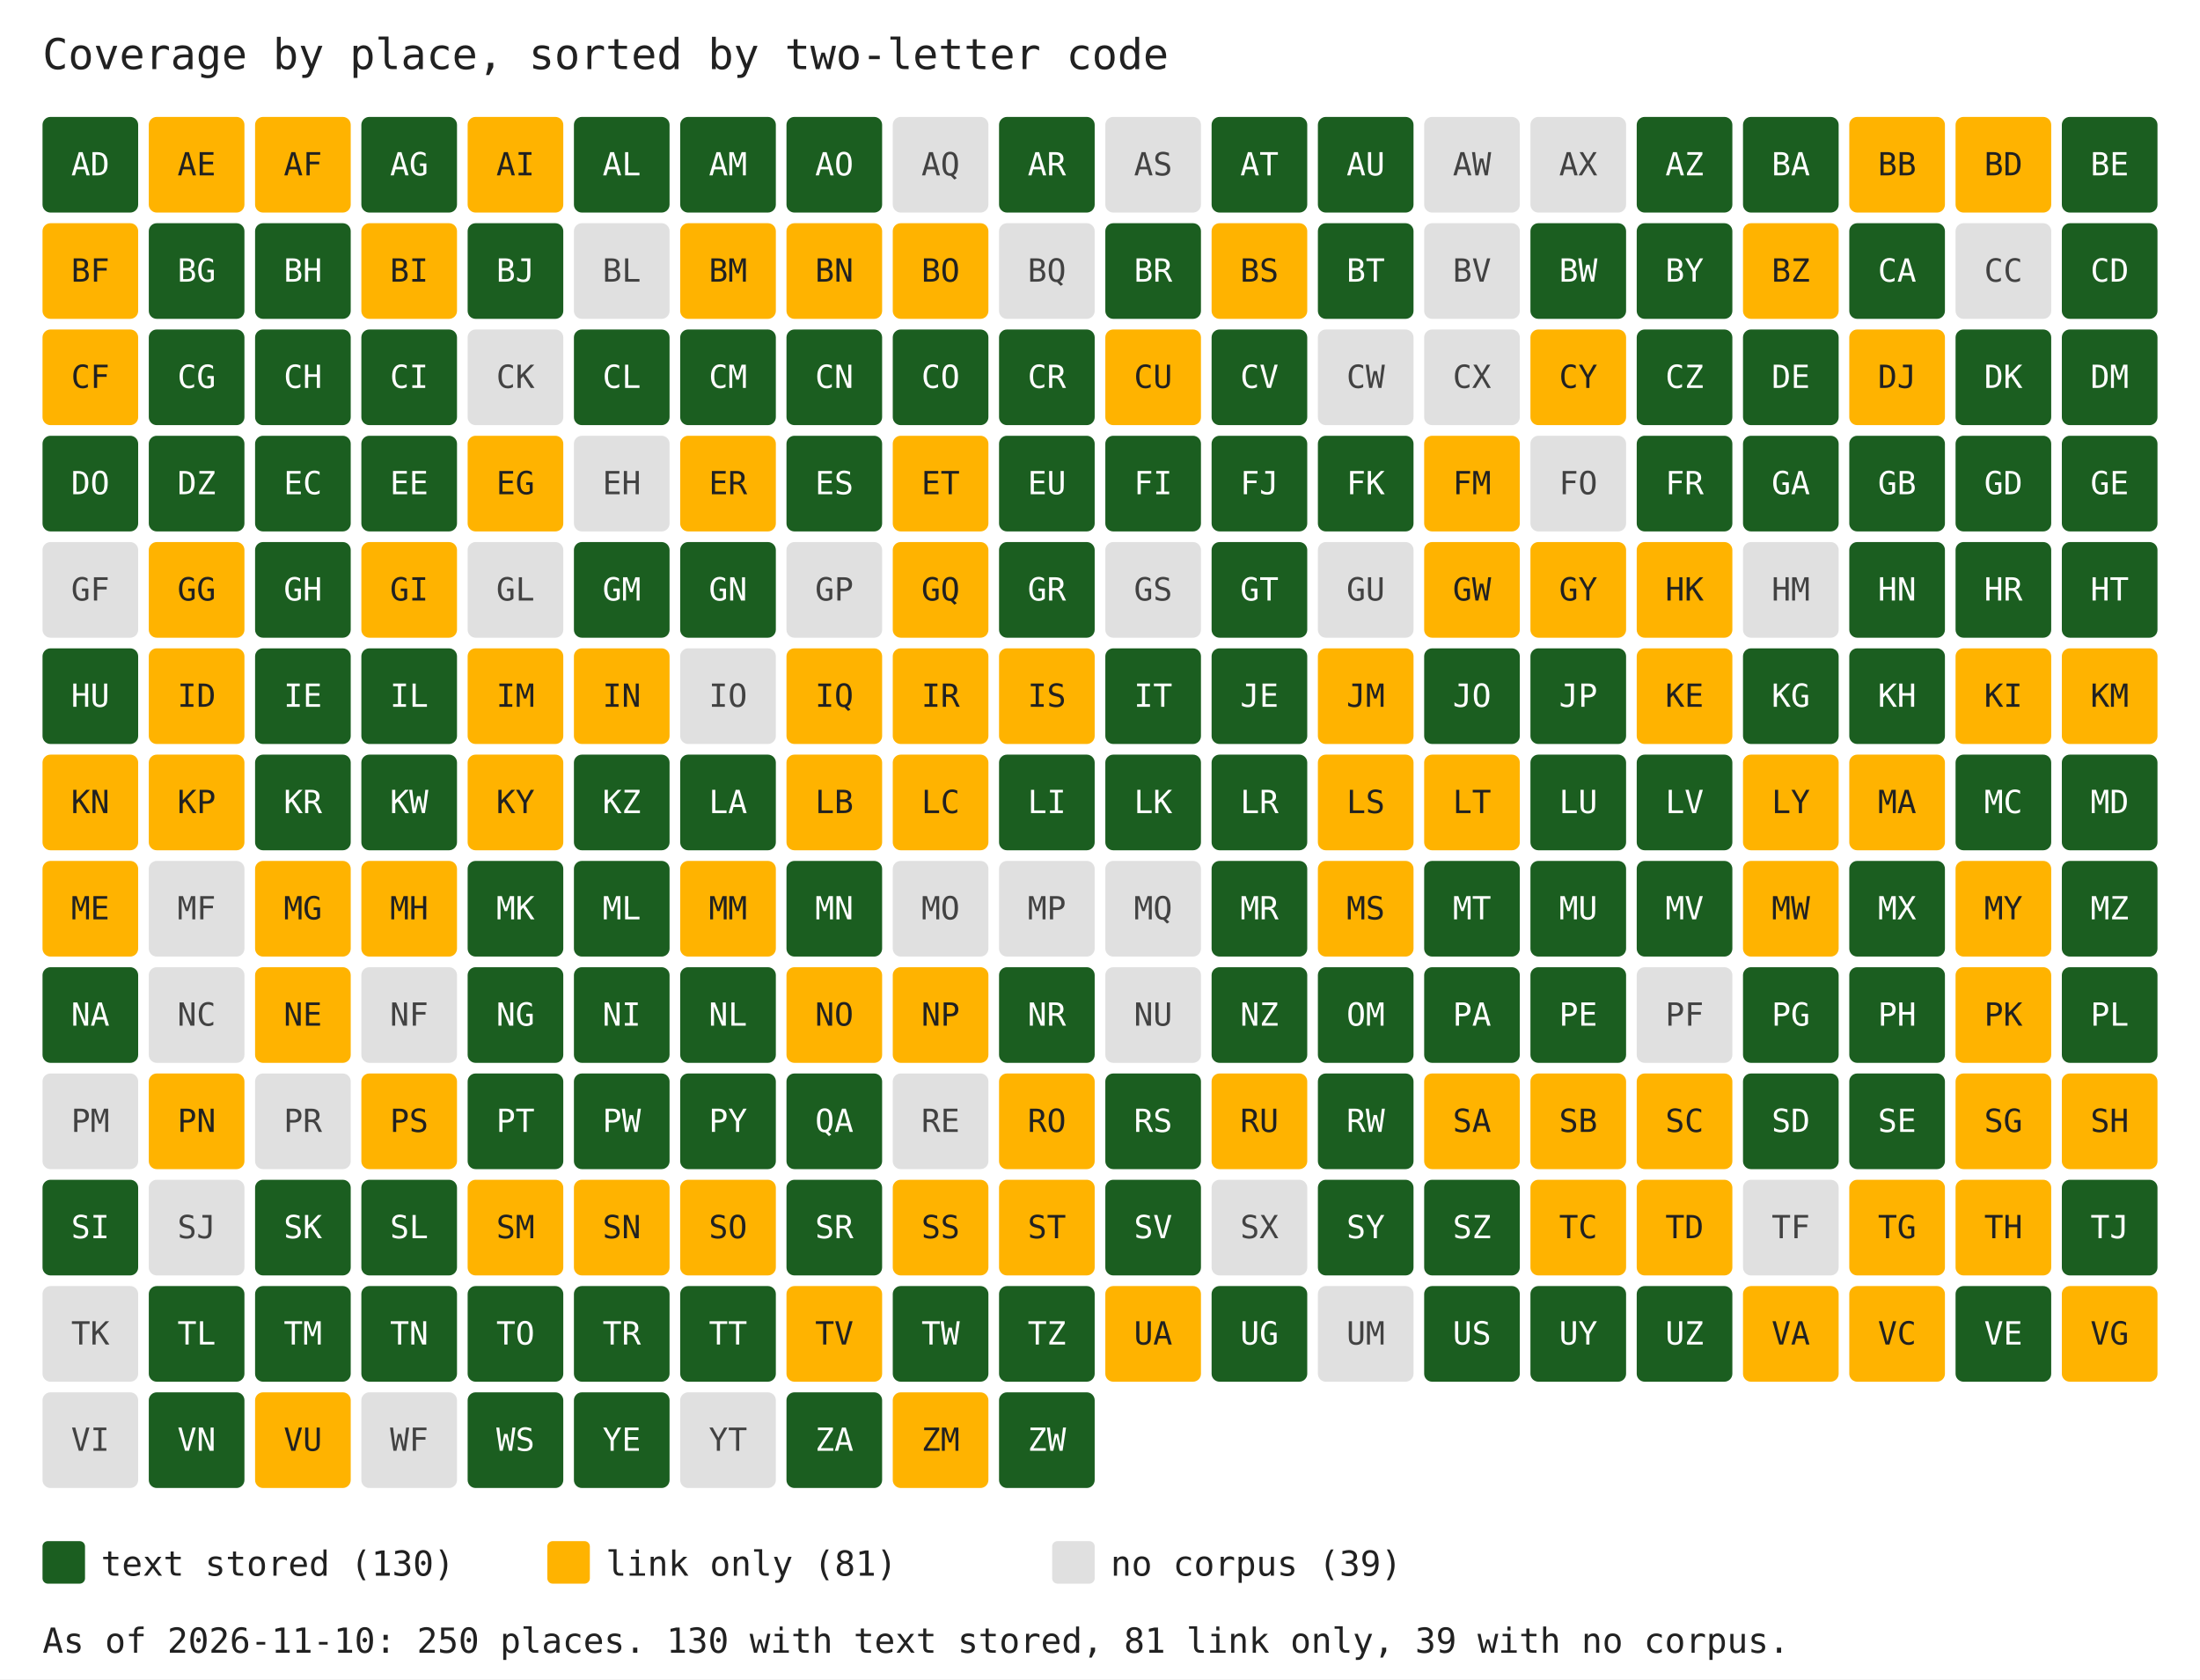
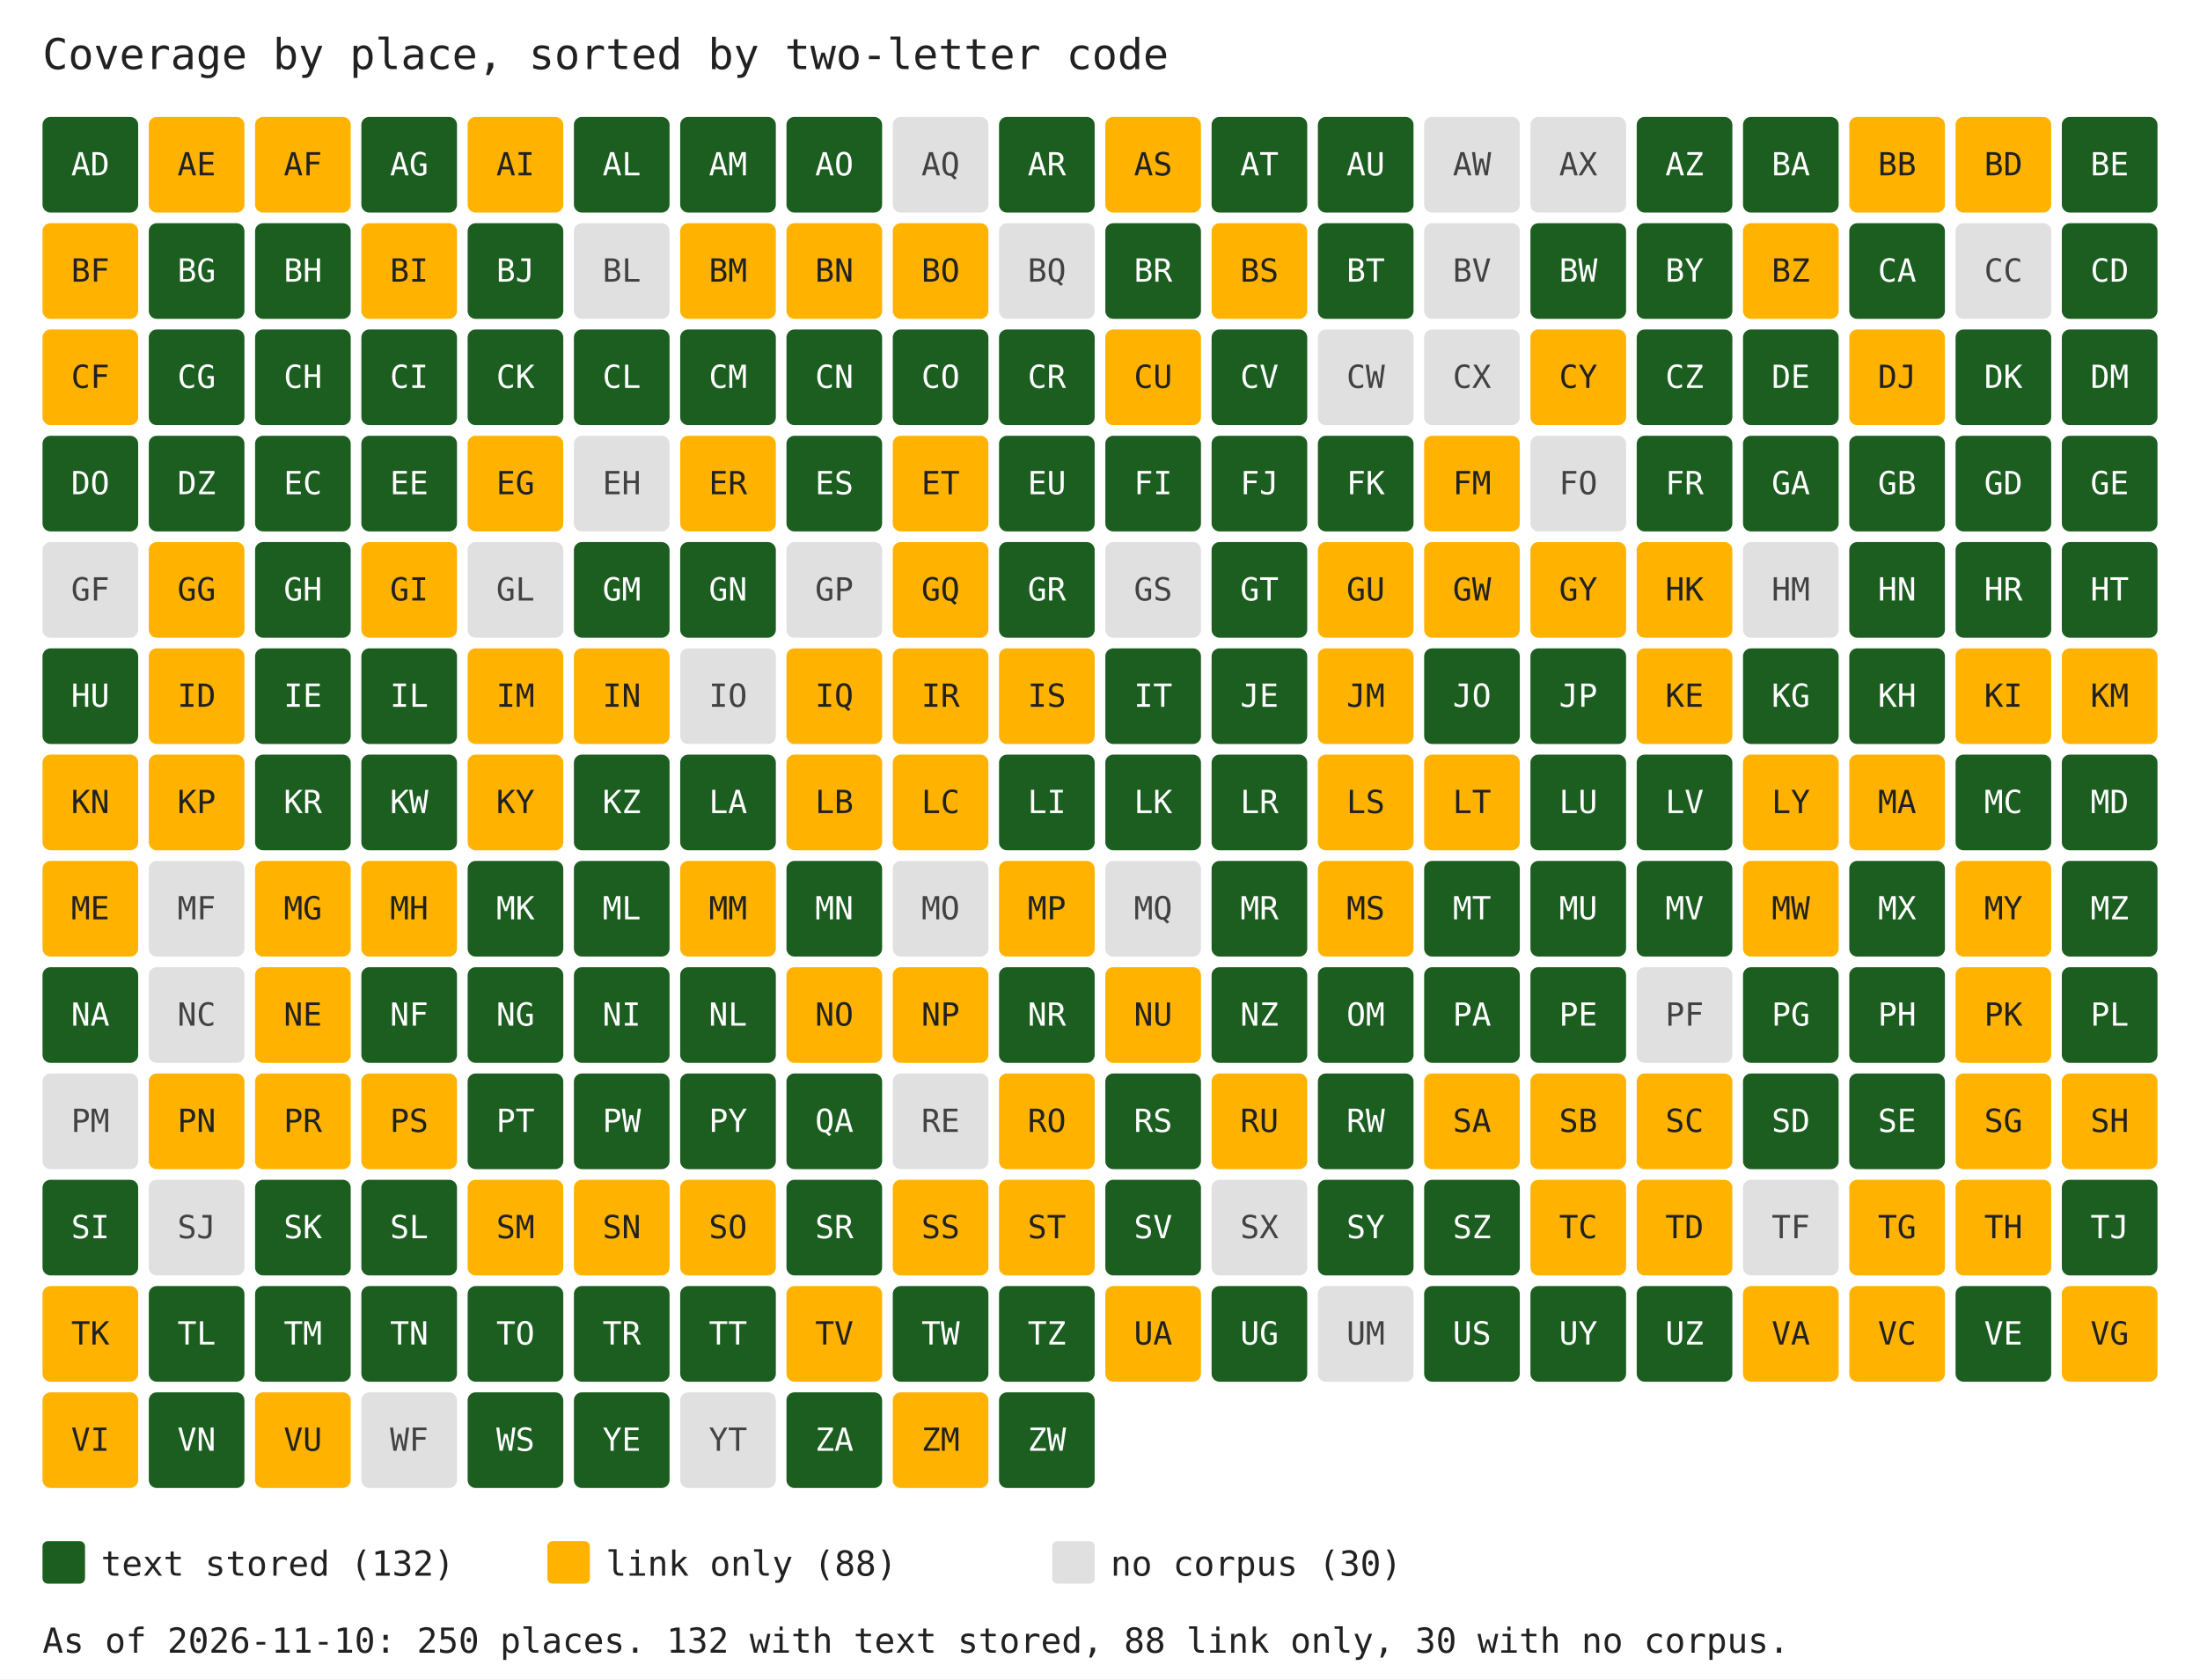
<svg xmlns="http://www.w3.org/2000/svg" width="828" height="632" viewBox="0 0 828 632" role="img" aria-labelledby="t d" font-family="monospace">
  <rect width="828" height="632" fill="#ffffff" />
  <text x="16" y="26" font-size="16" fill="#212121">Coverage by place, sorted by two-letter code</text>
  <rect x="16" y="44" width="36" height="36" rx="3" fill="#1b5e20" />
  <text x="34" y="66" font-size="12" text-anchor="middle" fill="#ffffff">AD</text>
  <rect x="56" y="44" width="36" height="36" rx="3" fill="#ffb300" />
  <text x="74" y="66" font-size="12" text-anchor="middle" fill="#212121">AE</text>
  <rect x="96" y="44" width="36" height="36" rx="3" fill="#ffb300" />
  <text x="114" y="66" font-size="12" text-anchor="middle" fill="#212121">AF</text>
  <rect x="136" y="44" width="36" height="36" rx="3" fill="#1b5e20" />
  <text x="154" y="66" font-size="12" text-anchor="middle" fill="#ffffff">AG</text>
  <rect x="176" y="44" width="36" height="36" rx="3" fill="#ffb300" />
  <text x="194" y="66" font-size="12" text-anchor="middle" fill="#212121">AI</text>
  <rect x="216" y="44" width="36" height="36" rx="3" fill="#1b5e20" />
  <text x="234" y="66" font-size="12" text-anchor="middle" fill="#ffffff">AL</text>
  <rect x="256" y="44" width="36" height="36" rx="3" fill="#1b5e20" />
  <text x="274" y="66" font-size="12" text-anchor="middle" fill="#ffffff">AM</text>
  <rect x="296" y="44" width="36" height="36" rx="3" fill="#1b5e20" />
  <text x="314" y="66" font-size="12" text-anchor="middle" fill="#ffffff">AO</text>
  <rect x="336" y="44" width="36" height="36" rx="3" fill="#e0e0e0" />
  <text x="354" y="66" font-size="12" text-anchor="middle" fill="#424242">AQ</text>
  <rect x="376" y="44" width="36" height="36" rx="3" fill="#1b5e20" />
  <text x="394" y="66" font-size="12" text-anchor="middle" fill="#ffffff">AR</text>
-   <rect x="416" y="44" width="36" height="36" rx="3" fill="#e0e0e0" />
-   <text x="434" y="66" font-size="12" text-anchor="middle" fill="#424242">AS</text>
+   <rect x="416" y="44" width="36" height="36" rx="3" fill="#ffb300" />
+   <text x="434" y="66" font-size="12" text-anchor="middle" fill="#212121">AS</text>
  <rect x="456" y="44" width="36" height="36" rx="3" fill="#1b5e20" />
  <text x="474" y="66" font-size="12" text-anchor="middle" fill="#ffffff">AT</text>
  <rect x="496" y="44" width="36" height="36" rx="3" fill="#1b5e20" />
  <text x="514" y="66" font-size="12" text-anchor="middle" fill="#ffffff">AU</text>
  <rect x="536" y="44" width="36" height="36" rx="3" fill="#e0e0e0" />
  <text x="554" y="66" font-size="12" text-anchor="middle" fill="#424242">AW</text>
  <rect x="576" y="44" width="36" height="36" rx="3" fill="#e0e0e0" />
  <text x="594" y="66" font-size="12" text-anchor="middle" fill="#424242">AX</text>
  <rect x="616" y="44" width="36" height="36" rx="3" fill="#1b5e20" />
  <text x="634" y="66" font-size="12" text-anchor="middle" fill="#ffffff">AZ</text>
  <rect x="656" y="44" width="36" height="36" rx="3" fill="#1b5e20" />
  <text x="674" y="66" font-size="12" text-anchor="middle" fill="#ffffff">BA</text>
  <rect x="696" y="44" width="36" height="36" rx="3" fill="#ffb300" />
  <text x="714" y="66" font-size="12" text-anchor="middle" fill="#212121">BB</text>
  <rect x="736" y="44" width="36" height="36" rx="3" fill="#ffb300" />
  <text x="754" y="66" font-size="12" text-anchor="middle" fill="#212121">BD</text>
  <rect x="776" y="44" width="36" height="36" rx="3" fill="#1b5e20" />
  <text x="794" y="66" font-size="12" text-anchor="middle" fill="#ffffff">BE</text>
  <rect x="16" y="84" width="36" height="36" rx="3" fill="#ffb300" />
  <text x="34" y="106" font-size="12" text-anchor="middle" fill="#212121">BF</text>
  <rect x="56" y="84" width="36" height="36" rx="3" fill="#1b5e20" />
  <text x="74" y="106" font-size="12" text-anchor="middle" fill="#ffffff">BG</text>
  <rect x="96" y="84" width="36" height="36" rx="3" fill="#1b5e20" />
  <text x="114" y="106" font-size="12" text-anchor="middle" fill="#ffffff">BH</text>
  <rect x="136" y="84" width="36" height="36" rx="3" fill="#ffb300" />
  <text x="154" y="106" font-size="12" text-anchor="middle" fill="#212121">BI</text>
  <rect x="176" y="84" width="36" height="36" rx="3" fill="#1b5e20" />
  <text x="194" y="106" font-size="12" text-anchor="middle" fill="#ffffff">BJ</text>
  <rect x="216" y="84" width="36" height="36" rx="3" fill="#e0e0e0" />
  <text x="234" y="106" font-size="12" text-anchor="middle" fill="#424242">BL</text>
  <rect x="256" y="84" width="36" height="36" rx="3" fill="#ffb300" />
  <text x="274" y="106" font-size="12" text-anchor="middle" fill="#212121">BM</text>
  <rect x="296" y="84" width="36" height="36" rx="3" fill="#ffb300" />
  <text x="314" y="106" font-size="12" text-anchor="middle" fill="#212121">BN</text>
  <rect x="336" y="84" width="36" height="36" rx="3" fill="#ffb300" />
  <text x="354" y="106" font-size="12" text-anchor="middle" fill="#212121">BO</text>
  <rect x="376" y="84" width="36" height="36" rx="3" fill="#e0e0e0" />
  <text x="394" y="106" font-size="12" text-anchor="middle" fill="#424242">BQ</text>
  <rect x="416" y="84" width="36" height="36" rx="3" fill="#1b5e20" />
  <text x="434" y="106" font-size="12" text-anchor="middle" fill="#ffffff">BR</text>
  <rect x="456" y="84" width="36" height="36" rx="3" fill="#ffb300" />
  <text x="474" y="106" font-size="12" text-anchor="middle" fill="#212121">BS</text>
  <rect x="496" y="84" width="36" height="36" rx="3" fill="#1b5e20" />
  <text x="514" y="106" font-size="12" text-anchor="middle" fill="#ffffff">BT</text>
  <rect x="536" y="84" width="36" height="36" rx="3" fill="#e0e0e0" />
  <text x="554" y="106" font-size="12" text-anchor="middle" fill="#424242">BV</text>
  <rect x="576" y="84" width="36" height="36" rx="3" fill="#1b5e20" />
  <text x="594" y="106" font-size="12" text-anchor="middle" fill="#ffffff">BW</text>
  <rect x="616" y="84" width="36" height="36" rx="3" fill="#1b5e20" />
  <text x="634" y="106" font-size="12" text-anchor="middle" fill="#ffffff">BY</text>
  <rect x="656" y="84" width="36" height="36" rx="3" fill="#ffb300" />
  <text x="674" y="106" font-size="12" text-anchor="middle" fill="#212121">BZ</text>
  <rect x="696" y="84" width="36" height="36" rx="3" fill="#1b5e20" />
  <text x="714" y="106" font-size="12" text-anchor="middle" fill="#ffffff">CA</text>
  <rect x="736" y="84" width="36" height="36" rx="3" fill="#e0e0e0" />
  <text x="754" y="106" font-size="12" text-anchor="middle" fill="#424242">CC</text>
  <rect x="776" y="84" width="36" height="36" rx="3" fill="#1b5e20" />
  <text x="794" y="106" font-size="12" text-anchor="middle" fill="#ffffff">CD</text>
  <rect x="16" y="124" width="36" height="36" rx="3" fill="#ffb300" />
  <text x="34" y="146" font-size="12" text-anchor="middle" fill="#212121">CF</text>
  <rect x="56" y="124" width="36" height="36" rx="3" fill="#1b5e20" />
  <text x="74" y="146" font-size="12" text-anchor="middle" fill="#ffffff">CG</text>
  <rect x="96" y="124" width="36" height="36" rx="3" fill="#1b5e20" />
  <text x="114" y="146" font-size="12" text-anchor="middle" fill="#ffffff">CH</text>
  <rect x="136" y="124" width="36" height="36" rx="3" fill="#1b5e20" />
  <text x="154" y="146" font-size="12" text-anchor="middle" fill="#ffffff">CI</text>
-   <rect x="176" y="124" width="36" height="36" rx="3" fill="#e0e0e0" />
-   <text x="194" y="146" font-size="12" text-anchor="middle" fill="#424242">CK</text>
+   <rect x="176" y="124" width="36" height="36" rx="3" fill="#1b5e20" />
+   <text x="194" y="146" font-size="12" text-anchor="middle" fill="#ffffff">CK</text>
  <rect x="216" y="124" width="36" height="36" rx="3" fill="#1b5e20" />
  <text x="234" y="146" font-size="12" text-anchor="middle" fill="#ffffff">CL</text>
  <rect x="256" y="124" width="36" height="36" rx="3" fill="#1b5e20" />
  <text x="274" y="146" font-size="12" text-anchor="middle" fill="#ffffff">CM</text>
  <rect x="296" y="124" width="36" height="36" rx="3" fill="#1b5e20" />
  <text x="314" y="146" font-size="12" text-anchor="middle" fill="#ffffff">CN</text>
  <rect x="336" y="124" width="36" height="36" rx="3" fill="#1b5e20" />
  <text x="354" y="146" font-size="12" text-anchor="middle" fill="#ffffff">CO</text>
  <rect x="376" y="124" width="36" height="36" rx="3" fill="#1b5e20" />
  <text x="394" y="146" font-size="12" text-anchor="middle" fill="#ffffff">CR</text>
  <rect x="416" y="124" width="36" height="36" rx="3" fill="#ffb300" />
  <text x="434" y="146" font-size="12" text-anchor="middle" fill="#212121">CU</text>
  <rect x="456" y="124" width="36" height="36" rx="3" fill="#1b5e20" />
  <text x="474" y="146" font-size="12" text-anchor="middle" fill="#ffffff">CV</text>
  <rect x="496" y="124" width="36" height="36" rx="3" fill="#e0e0e0" />
  <text x="514" y="146" font-size="12" text-anchor="middle" fill="#424242">CW</text>
  <rect x="536" y="124" width="36" height="36" rx="3" fill="#e0e0e0" />
  <text x="554" y="146" font-size="12" text-anchor="middle" fill="#424242">CX</text>
  <rect x="576" y="124" width="36" height="36" rx="3" fill="#ffb300" />
  <text x="594" y="146" font-size="12" text-anchor="middle" fill="#212121">CY</text>
  <rect x="616" y="124" width="36" height="36" rx="3" fill="#1b5e20" />
  <text x="634" y="146" font-size="12" text-anchor="middle" fill="#ffffff">CZ</text>
  <rect x="656" y="124" width="36" height="36" rx="3" fill="#1b5e20" />
  <text x="674" y="146" font-size="12" text-anchor="middle" fill="#ffffff">DE</text>
  <rect x="696" y="124" width="36" height="36" rx="3" fill="#ffb300" />
  <text x="714" y="146" font-size="12" text-anchor="middle" fill="#212121">DJ</text>
  <rect x="736" y="124" width="36" height="36" rx="3" fill="#1b5e20" />
  <text x="754" y="146" font-size="12" text-anchor="middle" fill="#ffffff">DK</text>
  <rect x="776" y="124" width="36" height="36" rx="3" fill="#1b5e20" />
  <text x="794" y="146" font-size="12" text-anchor="middle" fill="#ffffff">DM</text>
  <rect x="16" y="164" width="36" height="36" rx="3" fill="#1b5e20" />
  <text x="34" y="186" font-size="12" text-anchor="middle" fill="#ffffff">DO</text>
  <rect x="56" y="164" width="36" height="36" rx="3" fill="#1b5e20" />
  <text x="74" y="186" font-size="12" text-anchor="middle" fill="#ffffff">DZ</text>
  <rect x="96" y="164" width="36" height="36" rx="3" fill="#1b5e20" />
  <text x="114" y="186" font-size="12" text-anchor="middle" fill="#ffffff">EC</text>
  <rect x="136" y="164" width="36" height="36" rx="3" fill="#1b5e20" />
  <text x="154" y="186" font-size="12" text-anchor="middle" fill="#ffffff">EE</text>
  <rect x="176" y="164" width="36" height="36" rx="3" fill="#ffb300" />
  <text x="194" y="186" font-size="12" text-anchor="middle" fill="#212121">EG</text>
  <rect x="216" y="164" width="36" height="36" rx="3" fill="#e0e0e0" />
  <text x="234" y="186" font-size="12" text-anchor="middle" fill="#424242">EH</text>
  <rect x="256" y="164" width="36" height="36" rx="3" fill="#ffb300" />
  <text x="274" y="186" font-size="12" text-anchor="middle" fill="#212121">ER</text>
  <rect x="296" y="164" width="36" height="36" rx="3" fill="#1b5e20" />
  <text x="314" y="186" font-size="12" text-anchor="middle" fill="#ffffff">ES</text>
  <rect x="336" y="164" width="36" height="36" rx="3" fill="#ffb300" />
  <text x="354" y="186" font-size="12" text-anchor="middle" fill="#212121">ET</text>
  <rect x="376" y="164" width="36" height="36" rx="3" fill="#1b5e20" />
  <text x="394" y="186" font-size="12" text-anchor="middle" fill="#ffffff">EU</text>
  <rect x="416" y="164" width="36" height="36" rx="3" fill="#1b5e20" />
  <text x="434" y="186" font-size="12" text-anchor="middle" fill="#ffffff">FI</text>
  <rect x="456" y="164" width="36" height="36" rx="3" fill="#1b5e20" />
  <text x="474" y="186" font-size="12" text-anchor="middle" fill="#ffffff">FJ</text>
  <rect x="496" y="164" width="36" height="36" rx="3" fill="#1b5e20" />
  <text x="514" y="186" font-size="12" text-anchor="middle" fill="#ffffff">FK</text>
  <rect x="536" y="164" width="36" height="36" rx="3" fill="#ffb300" />
  <text x="554" y="186" font-size="12" text-anchor="middle" fill="#212121">FM</text>
  <rect x="576" y="164" width="36" height="36" rx="3" fill="#e0e0e0" />
  <text x="594" y="186" font-size="12" text-anchor="middle" fill="#424242">FO</text>
  <rect x="616" y="164" width="36" height="36" rx="3" fill="#1b5e20" />
  <text x="634" y="186" font-size="12" text-anchor="middle" fill="#ffffff">FR</text>
  <rect x="656" y="164" width="36" height="36" rx="3" fill="#1b5e20" />
  <text x="674" y="186" font-size="12" text-anchor="middle" fill="#ffffff">GA</text>
  <rect x="696" y="164" width="36" height="36" rx="3" fill="#1b5e20" />
  <text x="714" y="186" font-size="12" text-anchor="middle" fill="#ffffff">GB</text>
  <rect x="736" y="164" width="36" height="36" rx="3" fill="#1b5e20" />
  <text x="754" y="186" font-size="12" text-anchor="middle" fill="#ffffff">GD</text>
  <rect x="776" y="164" width="36" height="36" rx="3" fill="#1b5e20" />
  <text x="794" y="186" font-size="12" text-anchor="middle" fill="#ffffff">GE</text>
  <rect x="16" y="204" width="36" height="36" rx="3" fill="#e0e0e0" />
  <text x="34" y="226" font-size="12" text-anchor="middle" fill="#424242">GF</text>
  <rect x="56" y="204" width="36" height="36" rx="3" fill="#ffb300" />
  <text x="74" y="226" font-size="12" text-anchor="middle" fill="#212121">GG</text>
  <rect x="96" y="204" width="36" height="36" rx="3" fill="#1b5e20" />
  <text x="114" y="226" font-size="12" text-anchor="middle" fill="#ffffff">GH</text>
  <rect x="136" y="204" width="36" height="36" rx="3" fill="#ffb300" />
  <text x="154" y="226" font-size="12" text-anchor="middle" fill="#212121">GI</text>
  <rect x="176" y="204" width="36" height="36" rx="3" fill="#e0e0e0" />
  <text x="194" y="226" font-size="12" text-anchor="middle" fill="#424242">GL</text>
  <rect x="216" y="204" width="36" height="36" rx="3" fill="#1b5e20" />
  <text x="234" y="226" font-size="12" text-anchor="middle" fill="#ffffff">GM</text>
  <rect x="256" y="204" width="36" height="36" rx="3" fill="#1b5e20" />
  <text x="274" y="226" font-size="12" text-anchor="middle" fill="#ffffff">GN</text>
  <rect x="296" y="204" width="36" height="36" rx="3" fill="#e0e0e0" />
  <text x="314" y="226" font-size="12" text-anchor="middle" fill="#424242">GP</text>
  <rect x="336" y="204" width="36" height="36" rx="3" fill="#ffb300" />
  <text x="354" y="226" font-size="12" text-anchor="middle" fill="#212121">GQ</text>
  <rect x="376" y="204" width="36" height="36" rx="3" fill="#1b5e20" />
  <text x="394" y="226" font-size="12" text-anchor="middle" fill="#ffffff">GR</text>
  <rect x="416" y="204" width="36" height="36" rx="3" fill="#e0e0e0" />
  <text x="434" y="226" font-size="12" text-anchor="middle" fill="#424242">GS</text>
  <rect x="456" y="204" width="36" height="36" rx="3" fill="#1b5e20" />
  <text x="474" y="226" font-size="12" text-anchor="middle" fill="#ffffff">GT</text>
-   <rect x="496" y="204" width="36" height="36" rx="3" fill="#e0e0e0" />
-   <text x="514" y="226" font-size="12" text-anchor="middle" fill="#424242">GU</text>
+   <rect x="496" y="204" width="36" height="36" rx="3" fill="#ffb300" />
+   <text x="514" y="226" font-size="12" text-anchor="middle" fill="#212121">GU</text>
  <rect x="536" y="204" width="36" height="36" rx="3" fill="#ffb300" />
  <text x="554" y="226" font-size="12" text-anchor="middle" fill="#212121">GW</text>
  <rect x="576" y="204" width="36" height="36" rx="3" fill="#ffb300" />
  <text x="594" y="226" font-size="12" text-anchor="middle" fill="#212121">GY</text>
  <rect x="616" y="204" width="36" height="36" rx="3" fill="#ffb300" />
  <text x="634" y="226" font-size="12" text-anchor="middle" fill="#212121">HK</text>
  <rect x="656" y="204" width="36" height="36" rx="3" fill="#e0e0e0" />
  <text x="674" y="226" font-size="12" text-anchor="middle" fill="#424242">HM</text>
  <rect x="696" y="204" width="36" height="36" rx="3" fill="#1b5e20" />
  <text x="714" y="226" font-size="12" text-anchor="middle" fill="#ffffff">HN</text>
  <rect x="736" y="204" width="36" height="36" rx="3" fill="#1b5e20" />
  <text x="754" y="226" font-size="12" text-anchor="middle" fill="#ffffff">HR</text>
  <rect x="776" y="204" width="36" height="36" rx="3" fill="#1b5e20" />
  <text x="794" y="226" font-size="12" text-anchor="middle" fill="#ffffff">HT</text>
  <rect x="16" y="244" width="36" height="36" rx="3" fill="#1b5e20" />
  <text x="34" y="266" font-size="12" text-anchor="middle" fill="#ffffff">HU</text>
  <rect x="56" y="244" width="36" height="36" rx="3" fill="#ffb300" />
  <text x="74" y="266" font-size="12" text-anchor="middle" fill="#212121">ID</text>
  <rect x="96" y="244" width="36" height="36" rx="3" fill="#1b5e20" />
  <text x="114" y="266" font-size="12" text-anchor="middle" fill="#ffffff">IE</text>
  <rect x="136" y="244" width="36" height="36" rx="3" fill="#1b5e20" />
  <text x="154" y="266" font-size="12" text-anchor="middle" fill="#ffffff">IL</text>
  <rect x="176" y="244" width="36" height="36" rx="3" fill="#ffb300" />
  <text x="194" y="266" font-size="12" text-anchor="middle" fill="#212121">IM</text>
  <rect x="216" y="244" width="36" height="36" rx="3" fill="#ffb300" />
  <text x="234" y="266" font-size="12" text-anchor="middle" fill="#212121">IN</text>
  <rect x="256" y="244" width="36" height="36" rx="3" fill="#e0e0e0" />
  <text x="274" y="266" font-size="12" text-anchor="middle" fill="#424242">IO</text>
  <rect x="296" y="244" width="36" height="36" rx="3" fill="#ffb300" />
  <text x="314" y="266" font-size="12" text-anchor="middle" fill="#212121">IQ</text>
  <rect x="336" y="244" width="36" height="36" rx="3" fill="#ffb300" />
  <text x="354" y="266" font-size="12" text-anchor="middle" fill="#212121">IR</text>
  <rect x="376" y="244" width="36" height="36" rx="3" fill="#ffb300" />
  <text x="394" y="266" font-size="12" text-anchor="middle" fill="#212121">IS</text>
  <rect x="416" y="244" width="36" height="36" rx="3" fill="#1b5e20" />
  <text x="434" y="266" font-size="12" text-anchor="middle" fill="#ffffff">IT</text>
  <rect x="456" y="244" width="36" height="36" rx="3" fill="#1b5e20" />
  <text x="474" y="266" font-size="12" text-anchor="middle" fill="#ffffff">JE</text>
  <rect x="496" y="244" width="36" height="36" rx="3" fill="#ffb300" />
  <text x="514" y="266" font-size="12" text-anchor="middle" fill="#212121">JM</text>
  <rect x="536" y="244" width="36" height="36" rx="3" fill="#1b5e20" />
  <text x="554" y="266" font-size="12" text-anchor="middle" fill="#ffffff">JO</text>
  <rect x="576" y="244" width="36" height="36" rx="3" fill="#1b5e20" />
  <text x="594" y="266" font-size="12" text-anchor="middle" fill="#ffffff">JP</text>
  <rect x="616" y="244" width="36" height="36" rx="3" fill="#ffb300" />
  <text x="634" y="266" font-size="12" text-anchor="middle" fill="#212121">KE</text>
  <rect x="656" y="244" width="36" height="36" rx="3" fill="#1b5e20" />
  <text x="674" y="266" font-size="12" text-anchor="middle" fill="#ffffff">KG</text>
  <rect x="696" y="244" width="36" height="36" rx="3" fill="#1b5e20" />
  <text x="714" y="266" font-size="12" text-anchor="middle" fill="#ffffff">KH</text>
  <rect x="736" y="244" width="36" height="36" rx="3" fill="#ffb300" />
  <text x="754" y="266" font-size="12" text-anchor="middle" fill="#212121">KI</text>
  <rect x="776" y="244" width="36" height="36" rx="3" fill="#ffb300" />
  <text x="794" y="266" font-size="12" text-anchor="middle" fill="#212121">KM</text>
  <rect x="16" y="284" width="36" height="36" rx="3" fill="#ffb300" />
  <text x="34" y="306" font-size="12" text-anchor="middle" fill="#212121">KN</text>
  <rect x="56" y="284" width="36" height="36" rx="3" fill="#ffb300" />
  <text x="74" y="306" font-size="12" text-anchor="middle" fill="#212121">KP</text>
  <rect x="96" y="284" width="36" height="36" rx="3" fill="#1b5e20" />
  <text x="114" y="306" font-size="12" text-anchor="middle" fill="#ffffff">KR</text>
  <rect x="136" y="284" width="36" height="36" rx="3" fill="#1b5e20" />
  <text x="154" y="306" font-size="12" text-anchor="middle" fill="#ffffff">KW</text>
  <rect x="176" y="284" width="36" height="36" rx="3" fill="#ffb300" />
  <text x="194" y="306" font-size="12" text-anchor="middle" fill="#212121">KY</text>
  <rect x="216" y="284" width="36" height="36" rx="3" fill="#1b5e20" />
  <text x="234" y="306" font-size="12" text-anchor="middle" fill="#ffffff">KZ</text>
  <rect x="256" y="284" width="36" height="36" rx="3" fill="#1b5e20" />
  <text x="274" y="306" font-size="12" text-anchor="middle" fill="#ffffff">LA</text>
  <rect x="296" y="284" width="36" height="36" rx="3" fill="#ffb300" />
  <text x="314" y="306" font-size="12" text-anchor="middle" fill="#212121">LB</text>
  <rect x="336" y="284" width="36" height="36" rx="3" fill="#ffb300" />
  <text x="354" y="306" font-size="12" text-anchor="middle" fill="#212121">LC</text>
  <rect x="376" y="284" width="36" height="36" rx="3" fill="#1b5e20" />
  <text x="394" y="306" font-size="12" text-anchor="middle" fill="#ffffff">LI</text>
  <rect x="416" y="284" width="36" height="36" rx="3" fill="#1b5e20" />
  <text x="434" y="306" font-size="12" text-anchor="middle" fill="#ffffff">LK</text>
  <rect x="456" y="284" width="36" height="36" rx="3" fill="#1b5e20" />
  <text x="474" y="306" font-size="12" text-anchor="middle" fill="#ffffff">LR</text>
  <rect x="496" y="284" width="36" height="36" rx="3" fill="#ffb300" />
  <text x="514" y="306" font-size="12" text-anchor="middle" fill="#212121">LS</text>
  <rect x="536" y="284" width="36" height="36" rx="3" fill="#ffb300" />
  <text x="554" y="306" font-size="12" text-anchor="middle" fill="#212121">LT</text>
  <rect x="576" y="284" width="36" height="36" rx="3" fill="#1b5e20" />
  <text x="594" y="306" font-size="12" text-anchor="middle" fill="#ffffff">LU</text>
  <rect x="616" y="284" width="36" height="36" rx="3" fill="#1b5e20" />
  <text x="634" y="306" font-size="12" text-anchor="middle" fill="#ffffff">LV</text>
  <rect x="656" y="284" width="36" height="36" rx="3" fill="#ffb300" />
  <text x="674" y="306" font-size="12" text-anchor="middle" fill="#212121">LY</text>
  <rect x="696" y="284" width="36" height="36" rx="3" fill="#ffb300" />
  <text x="714" y="306" font-size="12" text-anchor="middle" fill="#212121">MA</text>
  <rect x="736" y="284" width="36" height="36" rx="3" fill="#1b5e20" />
  <text x="754" y="306" font-size="12" text-anchor="middle" fill="#ffffff">MC</text>
  <rect x="776" y="284" width="36" height="36" rx="3" fill="#1b5e20" />
  <text x="794" y="306" font-size="12" text-anchor="middle" fill="#ffffff">MD</text>
  <rect x="16" y="324" width="36" height="36" rx="3" fill="#ffb300" />
  <text x="34" y="346" font-size="12" text-anchor="middle" fill="#212121">ME</text>
  <rect x="56" y="324" width="36" height="36" rx="3" fill="#e0e0e0" />
  <text x="74" y="346" font-size="12" text-anchor="middle" fill="#424242">MF</text>
  <rect x="96" y="324" width="36" height="36" rx="3" fill="#ffb300" />
  <text x="114" y="346" font-size="12" text-anchor="middle" fill="#212121">MG</text>
  <rect x="136" y="324" width="36" height="36" rx="3" fill="#ffb300" />
  <text x="154" y="346" font-size="12" text-anchor="middle" fill="#212121">MH</text>
  <rect x="176" y="324" width="36" height="36" rx="3" fill="#1b5e20" />
  <text x="194" y="346" font-size="12" text-anchor="middle" fill="#ffffff">MK</text>
  <rect x="216" y="324" width="36" height="36" rx="3" fill="#1b5e20" />
  <text x="234" y="346" font-size="12" text-anchor="middle" fill="#ffffff">ML</text>
  <rect x="256" y="324" width="36" height="36" rx="3" fill="#ffb300" />
  <text x="274" y="346" font-size="12" text-anchor="middle" fill="#212121">MM</text>
  <rect x="296" y="324" width="36" height="36" rx="3" fill="#1b5e20" />
  <text x="314" y="346" font-size="12" text-anchor="middle" fill="#ffffff">MN</text>
  <rect x="336" y="324" width="36" height="36" rx="3" fill="#e0e0e0" />
  <text x="354" y="346" font-size="12" text-anchor="middle" fill="#424242">MO</text>
-   <rect x="376" y="324" width="36" height="36" rx="3" fill="#e0e0e0" />
-   <text x="394" y="346" font-size="12" text-anchor="middle" fill="#424242">MP</text>
+   <rect x="376" y="324" width="36" height="36" rx="3" fill="#ffb300" />
+   <text x="394" y="346" font-size="12" text-anchor="middle" fill="#212121">MP</text>
  <rect x="416" y="324" width="36" height="36" rx="3" fill="#e0e0e0" />
  <text x="434" y="346" font-size="12" text-anchor="middle" fill="#424242">MQ</text>
  <rect x="456" y="324" width="36" height="36" rx="3" fill="#1b5e20" />
  <text x="474" y="346" font-size="12" text-anchor="middle" fill="#ffffff">MR</text>
  <rect x="496" y="324" width="36" height="36" rx="3" fill="#ffb300" />
  <text x="514" y="346" font-size="12" text-anchor="middle" fill="#212121">MS</text>
  <rect x="536" y="324" width="36" height="36" rx="3" fill="#1b5e20" />
  <text x="554" y="346" font-size="12" text-anchor="middle" fill="#ffffff">MT</text>
  <rect x="576" y="324" width="36" height="36" rx="3" fill="#1b5e20" />
  <text x="594" y="346" font-size="12" text-anchor="middle" fill="#ffffff">MU</text>
  <rect x="616" y="324" width="36" height="36" rx="3" fill="#1b5e20" />
  <text x="634" y="346" font-size="12" text-anchor="middle" fill="#ffffff">MV</text>
  <rect x="656" y="324" width="36" height="36" rx="3" fill="#ffb300" />
  <text x="674" y="346" font-size="12" text-anchor="middle" fill="#212121">MW</text>
  <rect x="696" y="324" width="36" height="36" rx="3" fill="#1b5e20" />
  <text x="714" y="346" font-size="12" text-anchor="middle" fill="#ffffff">MX</text>
  <rect x="736" y="324" width="36" height="36" rx="3" fill="#ffb300" />
  <text x="754" y="346" font-size="12" text-anchor="middle" fill="#212121">MY</text>
  <rect x="776" y="324" width="36" height="36" rx="3" fill="#1b5e20" />
  <text x="794" y="346" font-size="12" text-anchor="middle" fill="#ffffff">MZ</text>
  <rect x="16" y="364" width="36" height="36" rx="3" fill="#1b5e20" />
  <text x="34" y="386" font-size="12" text-anchor="middle" fill="#ffffff">NA</text>
  <rect x="56" y="364" width="36" height="36" rx="3" fill="#e0e0e0" />
  <text x="74" y="386" font-size="12" text-anchor="middle" fill="#424242">NC</text>
  <rect x="96" y="364" width="36" height="36" rx="3" fill="#ffb300" />
  <text x="114" y="386" font-size="12" text-anchor="middle" fill="#212121">NE</text>
-   <rect x="136" y="364" width="36" height="36" rx="3" fill="#e0e0e0" />
-   <text x="154" y="386" font-size="12" text-anchor="middle" fill="#424242">NF</text>
+   <rect x="136" y="364" width="36" height="36" rx="3" fill="#1b5e20" />
+   <text x="154" y="386" font-size="12" text-anchor="middle" fill="#ffffff">NF</text>
  <rect x="176" y="364" width="36" height="36" rx="3" fill="#1b5e20" />
  <text x="194" y="386" font-size="12" text-anchor="middle" fill="#ffffff">NG</text>
  <rect x="216" y="364" width="36" height="36" rx="3" fill="#1b5e20" />
  <text x="234" y="386" font-size="12" text-anchor="middle" fill="#ffffff">NI</text>
  <rect x="256" y="364" width="36" height="36" rx="3" fill="#1b5e20" />
  <text x="274" y="386" font-size="12" text-anchor="middle" fill="#ffffff">NL</text>
  <rect x="296" y="364" width="36" height="36" rx="3" fill="#ffb300" />
  <text x="314" y="386" font-size="12" text-anchor="middle" fill="#212121">NO</text>
  <rect x="336" y="364" width="36" height="36" rx="3" fill="#ffb300" />
  <text x="354" y="386" font-size="12" text-anchor="middle" fill="#212121">NP</text>
  <rect x="376" y="364" width="36" height="36" rx="3" fill="#1b5e20" />
  <text x="394" y="386" font-size="12" text-anchor="middle" fill="#ffffff">NR</text>
-   <rect x="416" y="364" width="36" height="36" rx="3" fill="#e0e0e0" />
-   <text x="434" y="386" font-size="12" text-anchor="middle" fill="#424242">NU</text>
+   <rect x="416" y="364" width="36" height="36" rx="3" fill="#ffb300" />
+   <text x="434" y="386" font-size="12" text-anchor="middle" fill="#212121">NU</text>
  <rect x="456" y="364" width="36" height="36" rx="3" fill="#1b5e20" />
  <text x="474" y="386" font-size="12" text-anchor="middle" fill="#ffffff">NZ</text>
  <rect x="496" y="364" width="36" height="36" rx="3" fill="#1b5e20" />
  <text x="514" y="386" font-size="12" text-anchor="middle" fill="#ffffff">OM</text>
  <rect x="536" y="364" width="36" height="36" rx="3" fill="#1b5e20" />
  <text x="554" y="386" font-size="12" text-anchor="middle" fill="#ffffff">PA</text>
  <rect x="576" y="364" width="36" height="36" rx="3" fill="#1b5e20" />
  <text x="594" y="386" font-size="12" text-anchor="middle" fill="#ffffff">PE</text>
  <rect x="616" y="364" width="36" height="36" rx="3" fill="#e0e0e0" />
  <text x="634" y="386" font-size="12" text-anchor="middle" fill="#424242">PF</text>
  <rect x="656" y="364" width="36" height="36" rx="3" fill="#1b5e20" />
  <text x="674" y="386" font-size="12" text-anchor="middle" fill="#ffffff">PG</text>
  <rect x="696" y="364" width="36" height="36" rx="3" fill="#1b5e20" />
  <text x="714" y="386" font-size="12" text-anchor="middle" fill="#ffffff">PH</text>
  <rect x="736" y="364" width="36" height="36" rx="3" fill="#ffb300" />
  <text x="754" y="386" font-size="12" text-anchor="middle" fill="#212121">PK</text>
  <rect x="776" y="364" width="36" height="36" rx="3" fill="#1b5e20" />
  <text x="794" y="386" font-size="12" text-anchor="middle" fill="#ffffff">PL</text>
  <rect x="16" y="404" width="36" height="36" rx="3" fill="#e0e0e0" />
  <text x="34" y="426" font-size="12" text-anchor="middle" fill="#424242">PM</text>
  <rect x="56" y="404" width="36" height="36" rx="3" fill="#ffb300" />
  <text x="74" y="426" font-size="12" text-anchor="middle" fill="#212121">PN</text>
-   <rect x="96" y="404" width="36" height="36" rx="3" fill="#e0e0e0" />
-   <text x="114" y="426" font-size="12" text-anchor="middle" fill="#424242">PR</text>
+   <rect x="96" y="404" width="36" height="36" rx="3" fill="#ffb300" />
+   <text x="114" y="426" font-size="12" text-anchor="middle" fill="#212121">PR</text>
  <rect x="136" y="404" width="36" height="36" rx="3" fill="#ffb300" />
  <text x="154" y="426" font-size="12" text-anchor="middle" fill="#212121">PS</text>
  <rect x="176" y="404" width="36" height="36" rx="3" fill="#1b5e20" />
  <text x="194" y="426" font-size="12" text-anchor="middle" fill="#ffffff">PT</text>
  <rect x="216" y="404" width="36" height="36" rx="3" fill="#1b5e20" />
  <text x="234" y="426" font-size="12" text-anchor="middle" fill="#ffffff">PW</text>
  <rect x="256" y="404" width="36" height="36" rx="3" fill="#1b5e20" />
  <text x="274" y="426" font-size="12" text-anchor="middle" fill="#ffffff">PY</text>
  <rect x="296" y="404" width="36" height="36" rx="3" fill="#1b5e20" />
  <text x="314" y="426" font-size="12" text-anchor="middle" fill="#ffffff">QA</text>
  <rect x="336" y="404" width="36" height="36" rx="3" fill="#e0e0e0" />
  <text x="354" y="426" font-size="12" text-anchor="middle" fill="#424242">RE</text>
  <rect x="376" y="404" width="36" height="36" rx="3" fill="#ffb300" />
  <text x="394" y="426" font-size="12" text-anchor="middle" fill="#212121">RO</text>
  <rect x="416" y="404" width="36" height="36" rx="3" fill="#1b5e20" />
  <text x="434" y="426" font-size="12" text-anchor="middle" fill="#ffffff">RS</text>
  <rect x="456" y="404" width="36" height="36" rx="3" fill="#ffb300" />
  <text x="474" y="426" font-size="12" text-anchor="middle" fill="#212121">RU</text>
  <rect x="496" y="404" width="36" height="36" rx="3" fill="#1b5e20" />
  <text x="514" y="426" font-size="12" text-anchor="middle" fill="#ffffff">RW</text>
  <rect x="536" y="404" width="36" height="36" rx="3" fill="#ffb300" />
  <text x="554" y="426" font-size="12" text-anchor="middle" fill="#212121">SA</text>
  <rect x="576" y="404" width="36" height="36" rx="3" fill="#ffb300" />
  <text x="594" y="426" font-size="12" text-anchor="middle" fill="#212121">SB</text>
  <rect x="616" y="404" width="36" height="36" rx="3" fill="#ffb300" />
  <text x="634" y="426" font-size="12" text-anchor="middle" fill="#212121">SC</text>
  <rect x="656" y="404" width="36" height="36" rx="3" fill="#1b5e20" />
  <text x="674" y="426" font-size="12" text-anchor="middle" fill="#ffffff">SD</text>
  <rect x="696" y="404" width="36" height="36" rx="3" fill="#1b5e20" />
  <text x="714" y="426" font-size="12" text-anchor="middle" fill="#ffffff">SE</text>
  <rect x="736" y="404" width="36" height="36" rx="3" fill="#ffb300" />
  <text x="754" y="426" font-size="12" text-anchor="middle" fill="#212121">SG</text>
  <rect x="776" y="404" width="36" height="36" rx="3" fill="#ffb300" />
  <text x="794" y="426" font-size="12" text-anchor="middle" fill="#212121">SH</text>
  <rect x="16" y="444" width="36" height="36" rx="3" fill="#1b5e20" />
  <text x="34" y="466" font-size="12" text-anchor="middle" fill="#ffffff">SI</text>
  <rect x="56" y="444" width="36" height="36" rx="3" fill="#e0e0e0" />
  <text x="74" y="466" font-size="12" text-anchor="middle" fill="#424242">SJ</text>
  <rect x="96" y="444" width="36" height="36" rx="3" fill="#1b5e20" />
  <text x="114" y="466" font-size="12" text-anchor="middle" fill="#ffffff">SK</text>
  <rect x="136" y="444" width="36" height="36" rx="3" fill="#1b5e20" />
  <text x="154" y="466" font-size="12" text-anchor="middle" fill="#ffffff">SL</text>
  <rect x="176" y="444" width="36" height="36" rx="3" fill="#ffb300" />
  <text x="194" y="466" font-size="12" text-anchor="middle" fill="#212121">SM</text>
  <rect x="216" y="444" width="36" height="36" rx="3" fill="#ffb300" />
  <text x="234" y="466" font-size="12" text-anchor="middle" fill="#212121">SN</text>
  <rect x="256" y="444" width="36" height="36" rx="3" fill="#ffb300" />
  <text x="274" y="466" font-size="12" text-anchor="middle" fill="#212121">SO</text>
  <rect x="296" y="444" width="36" height="36" rx="3" fill="#1b5e20" />
  <text x="314" y="466" font-size="12" text-anchor="middle" fill="#ffffff">SR</text>
  <rect x="336" y="444" width="36" height="36" rx="3" fill="#ffb300" />
  <text x="354" y="466" font-size="12" text-anchor="middle" fill="#212121">SS</text>
  <rect x="376" y="444" width="36" height="36" rx="3" fill="#ffb300" />
  <text x="394" y="466" font-size="12" text-anchor="middle" fill="#212121">ST</text>
  <rect x="416" y="444" width="36" height="36" rx="3" fill="#1b5e20" />
  <text x="434" y="466" font-size="12" text-anchor="middle" fill="#ffffff">SV</text>
  <rect x="456" y="444" width="36" height="36" rx="3" fill="#e0e0e0" />
  <text x="474" y="466" font-size="12" text-anchor="middle" fill="#424242">SX</text>
  <rect x="496" y="444" width="36" height="36" rx="3" fill="#1b5e20" />
  <text x="514" y="466" font-size="12" text-anchor="middle" fill="#ffffff">SY</text>
  <rect x="536" y="444" width="36" height="36" rx="3" fill="#1b5e20" />
  <text x="554" y="466" font-size="12" text-anchor="middle" fill="#ffffff">SZ</text>
  <rect x="576" y="444" width="36" height="36" rx="3" fill="#ffb300" />
  <text x="594" y="466" font-size="12" text-anchor="middle" fill="#212121">TC</text>
  <rect x="616" y="444" width="36" height="36" rx="3" fill="#ffb300" />
  <text x="634" y="466" font-size="12" text-anchor="middle" fill="#212121">TD</text>
  <rect x="656" y="444" width="36" height="36" rx="3" fill="#e0e0e0" />
  <text x="674" y="466" font-size="12" text-anchor="middle" fill="#424242">TF</text>
  <rect x="696" y="444" width="36" height="36" rx="3" fill="#ffb300" />
  <text x="714" y="466" font-size="12" text-anchor="middle" fill="#212121">TG</text>
  <rect x="736" y="444" width="36" height="36" rx="3" fill="#ffb300" />
  <text x="754" y="466" font-size="12" text-anchor="middle" fill="#212121">TH</text>
  <rect x="776" y="444" width="36" height="36" rx="3" fill="#1b5e20" />
  <text x="794" y="466" font-size="12" text-anchor="middle" fill="#ffffff">TJ</text>
-   <rect x="16" y="484" width="36" height="36" rx="3" fill="#e0e0e0" />
-   <text x="34" y="506" font-size="12" text-anchor="middle" fill="#424242">TK</text>
+   <rect x="16" y="484" width="36" height="36" rx="3" fill="#ffb300" />
+   <text x="34" y="506" font-size="12" text-anchor="middle" fill="#212121">TK</text>
  <rect x="56" y="484" width="36" height="36" rx="3" fill="#1b5e20" />
  <text x="74" y="506" font-size="12" text-anchor="middle" fill="#ffffff">TL</text>
  <rect x="96" y="484" width="36" height="36" rx="3" fill="#1b5e20" />
  <text x="114" y="506" font-size="12" text-anchor="middle" fill="#ffffff">TM</text>
  <rect x="136" y="484" width="36" height="36" rx="3" fill="#1b5e20" />
  <text x="154" y="506" font-size="12" text-anchor="middle" fill="#ffffff">TN</text>
  <rect x="176" y="484" width="36" height="36" rx="3" fill="#1b5e20" />
  <text x="194" y="506" font-size="12" text-anchor="middle" fill="#ffffff">TO</text>
  <rect x="216" y="484" width="36" height="36" rx="3" fill="#1b5e20" />
  <text x="234" y="506" font-size="12" text-anchor="middle" fill="#ffffff">TR</text>
  <rect x="256" y="484" width="36" height="36" rx="3" fill="#1b5e20" />
  <text x="274" y="506" font-size="12" text-anchor="middle" fill="#ffffff">TT</text>
  <rect x="296" y="484" width="36" height="36" rx="3" fill="#ffb300" />
  <text x="314" y="506" font-size="12" text-anchor="middle" fill="#212121">TV</text>
  <rect x="336" y="484" width="36" height="36" rx="3" fill="#1b5e20" />
  <text x="354" y="506" font-size="12" text-anchor="middle" fill="#ffffff">TW</text>
  <rect x="376" y="484" width="36" height="36" rx="3" fill="#1b5e20" />
  <text x="394" y="506" font-size="12" text-anchor="middle" fill="#ffffff">TZ</text>
  <rect x="416" y="484" width="36" height="36" rx="3" fill="#ffb300" />
  <text x="434" y="506" font-size="12" text-anchor="middle" fill="#212121">UA</text>
  <rect x="456" y="484" width="36" height="36" rx="3" fill="#1b5e20" />
  <text x="474" y="506" font-size="12" text-anchor="middle" fill="#ffffff">UG</text>
  <rect x="496" y="484" width="36" height="36" rx="3" fill="#e0e0e0" />
  <text x="514" y="506" font-size="12" text-anchor="middle" fill="#424242">UM</text>
  <rect x="536" y="484" width="36" height="36" rx="3" fill="#1b5e20" />
  <text x="554" y="506" font-size="12" text-anchor="middle" fill="#ffffff">US</text>
  <rect x="576" y="484" width="36" height="36" rx="3" fill="#1b5e20" />
  <text x="594" y="506" font-size="12" text-anchor="middle" fill="#ffffff">UY</text>
  <rect x="616" y="484" width="36" height="36" rx="3" fill="#1b5e20" />
  <text x="634" y="506" font-size="12" text-anchor="middle" fill="#ffffff">UZ</text>
  <rect x="656" y="484" width="36" height="36" rx="3" fill="#ffb300" />
  <text x="674" y="506" font-size="12" text-anchor="middle" fill="#212121">VA</text>
  <rect x="696" y="484" width="36" height="36" rx="3" fill="#ffb300" />
  <text x="714" y="506" font-size="12" text-anchor="middle" fill="#212121">VC</text>
  <rect x="736" y="484" width="36" height="36" rx="3" fill="#1b5e20" />
  <text x="754" y="506" font-size="12" text-anchor="middle" fill="#ffffff">VE</text>
  <rect x="776" y="484" width="36" height="36" rx="3" fill="#ffb300" />
  <text x="794" y="506" font-size="12" text-anchor="middle" fill="#212121">VG</text>
-   <rect x="16" y="524" width="36" height="36" rx="3" fill="#e0e0e0" />
-   <text x="34" y="546" font-size="12" text-anchor="middle" fill="#424242">VI</text>
+   <rect x="16" y="524" width="36" height="36" rx="3" fill="#ffb300" />
+   <text x="34" y="546" font-size="12" text-anchor="middle" fill="#212121">VI</text>
  <rect x="56" y="524" width="36" height="36" rx="3" fill="#1b5e20" />
  <text x="74" y="546" font-size="12" text-anchor="middle" fill="#ffffff">VN</text>
  <rect x="96" y="524" width="36" height="36" rx="3" fill="#ffb300" />
  <text x="114" y="546" font-size="12" text-anchor="middle" fill="#212121">VU</text>
  <rect x="136" y="524" width="36" height="36" rx="3" fill="#e0e0e0" />
  <text x="154" y="546" font-size="12" text-anchor="middle" fill="#424242">WF</text>
  <rect x="176" y="524" width="36" height="36" rx="3" fill="#1b5e20" />
  <text x="194" y="546" font-size="12" text-anchor="middle" fill="#ffffff">WS</text>
  <rect x="216" y="524" width="36" height="36" rx="3" fill="#1b5e20" />
  <text x="234" y="546" font-size="12" text-anchor="middle" fill="#ffffff">YE</text>
  <rect x="256" y="524" width="36" height="36" rx="3" fill="#e0e0e0" />
  <text x="274" y="546" font-size="12" text-anchor="middle" fill="#424242">YT</text>
  <rect x="296" y="524" width="36" height="36" rx="3" fill="#1b5e20" />
  <text x="314" y="546" font-size="12" text-anchor="middle" fill="#ffffff">ZA</text>
  <rect x="336" y="524" width="36" height="36" rx="3" fill="#ffb300" />
  <text x="354" y="546" font-size="12" text-anchor="middle" fill="#212121">ZM</text>
  <rect x="376" y="524" width="36" height="36" rx="3" fill="#1b5e20" />
  <text x="394" y="546" font-size="12" text-anchor="middle" fill="#ffffff">ZW</text>
  <rect x="16" y="580" width="16" height="16" rx="2" fill="#1b5e20" />
-   <text x="38" y="593" font-size="13" fill="#212121">text stored (130)</text>
+   <text x="38" y="593" font-size="13" fill="#212121">text stored (132)</text>
  <rect x="206" y="580" width="16" height="16" rx="2" fill="#ffb300" />
-   <text x="228" y="593" font-size="13" fill="#212121">link only (81)</text>
+   <text x="228" y="593" font-size="13" fill="#212121">link only (88)</text>
  <rect x="396" y="580" width="16" height="16" rx="2" fill="#e0e0e0" />
-   <text x="418" y="593" font-size="13" fill="#212121">no corpus (39)</text>
-   <text x="16" y="622" font-size="13" fill="#212121">As of 2026-11-10: 250 places. 130 with text stored, 81 link only, 39 with no corpus.</text>
+   <text x="418" y="593" font-size="13" fill="#212121">no corpus (30)</text>
+   <text x="16" y="622" font-size="13" fill="#212121">As of 2026-11-10: 250 places. 132 with text stored, 88 link only, 30 with no corpus.</text>
</svg>
